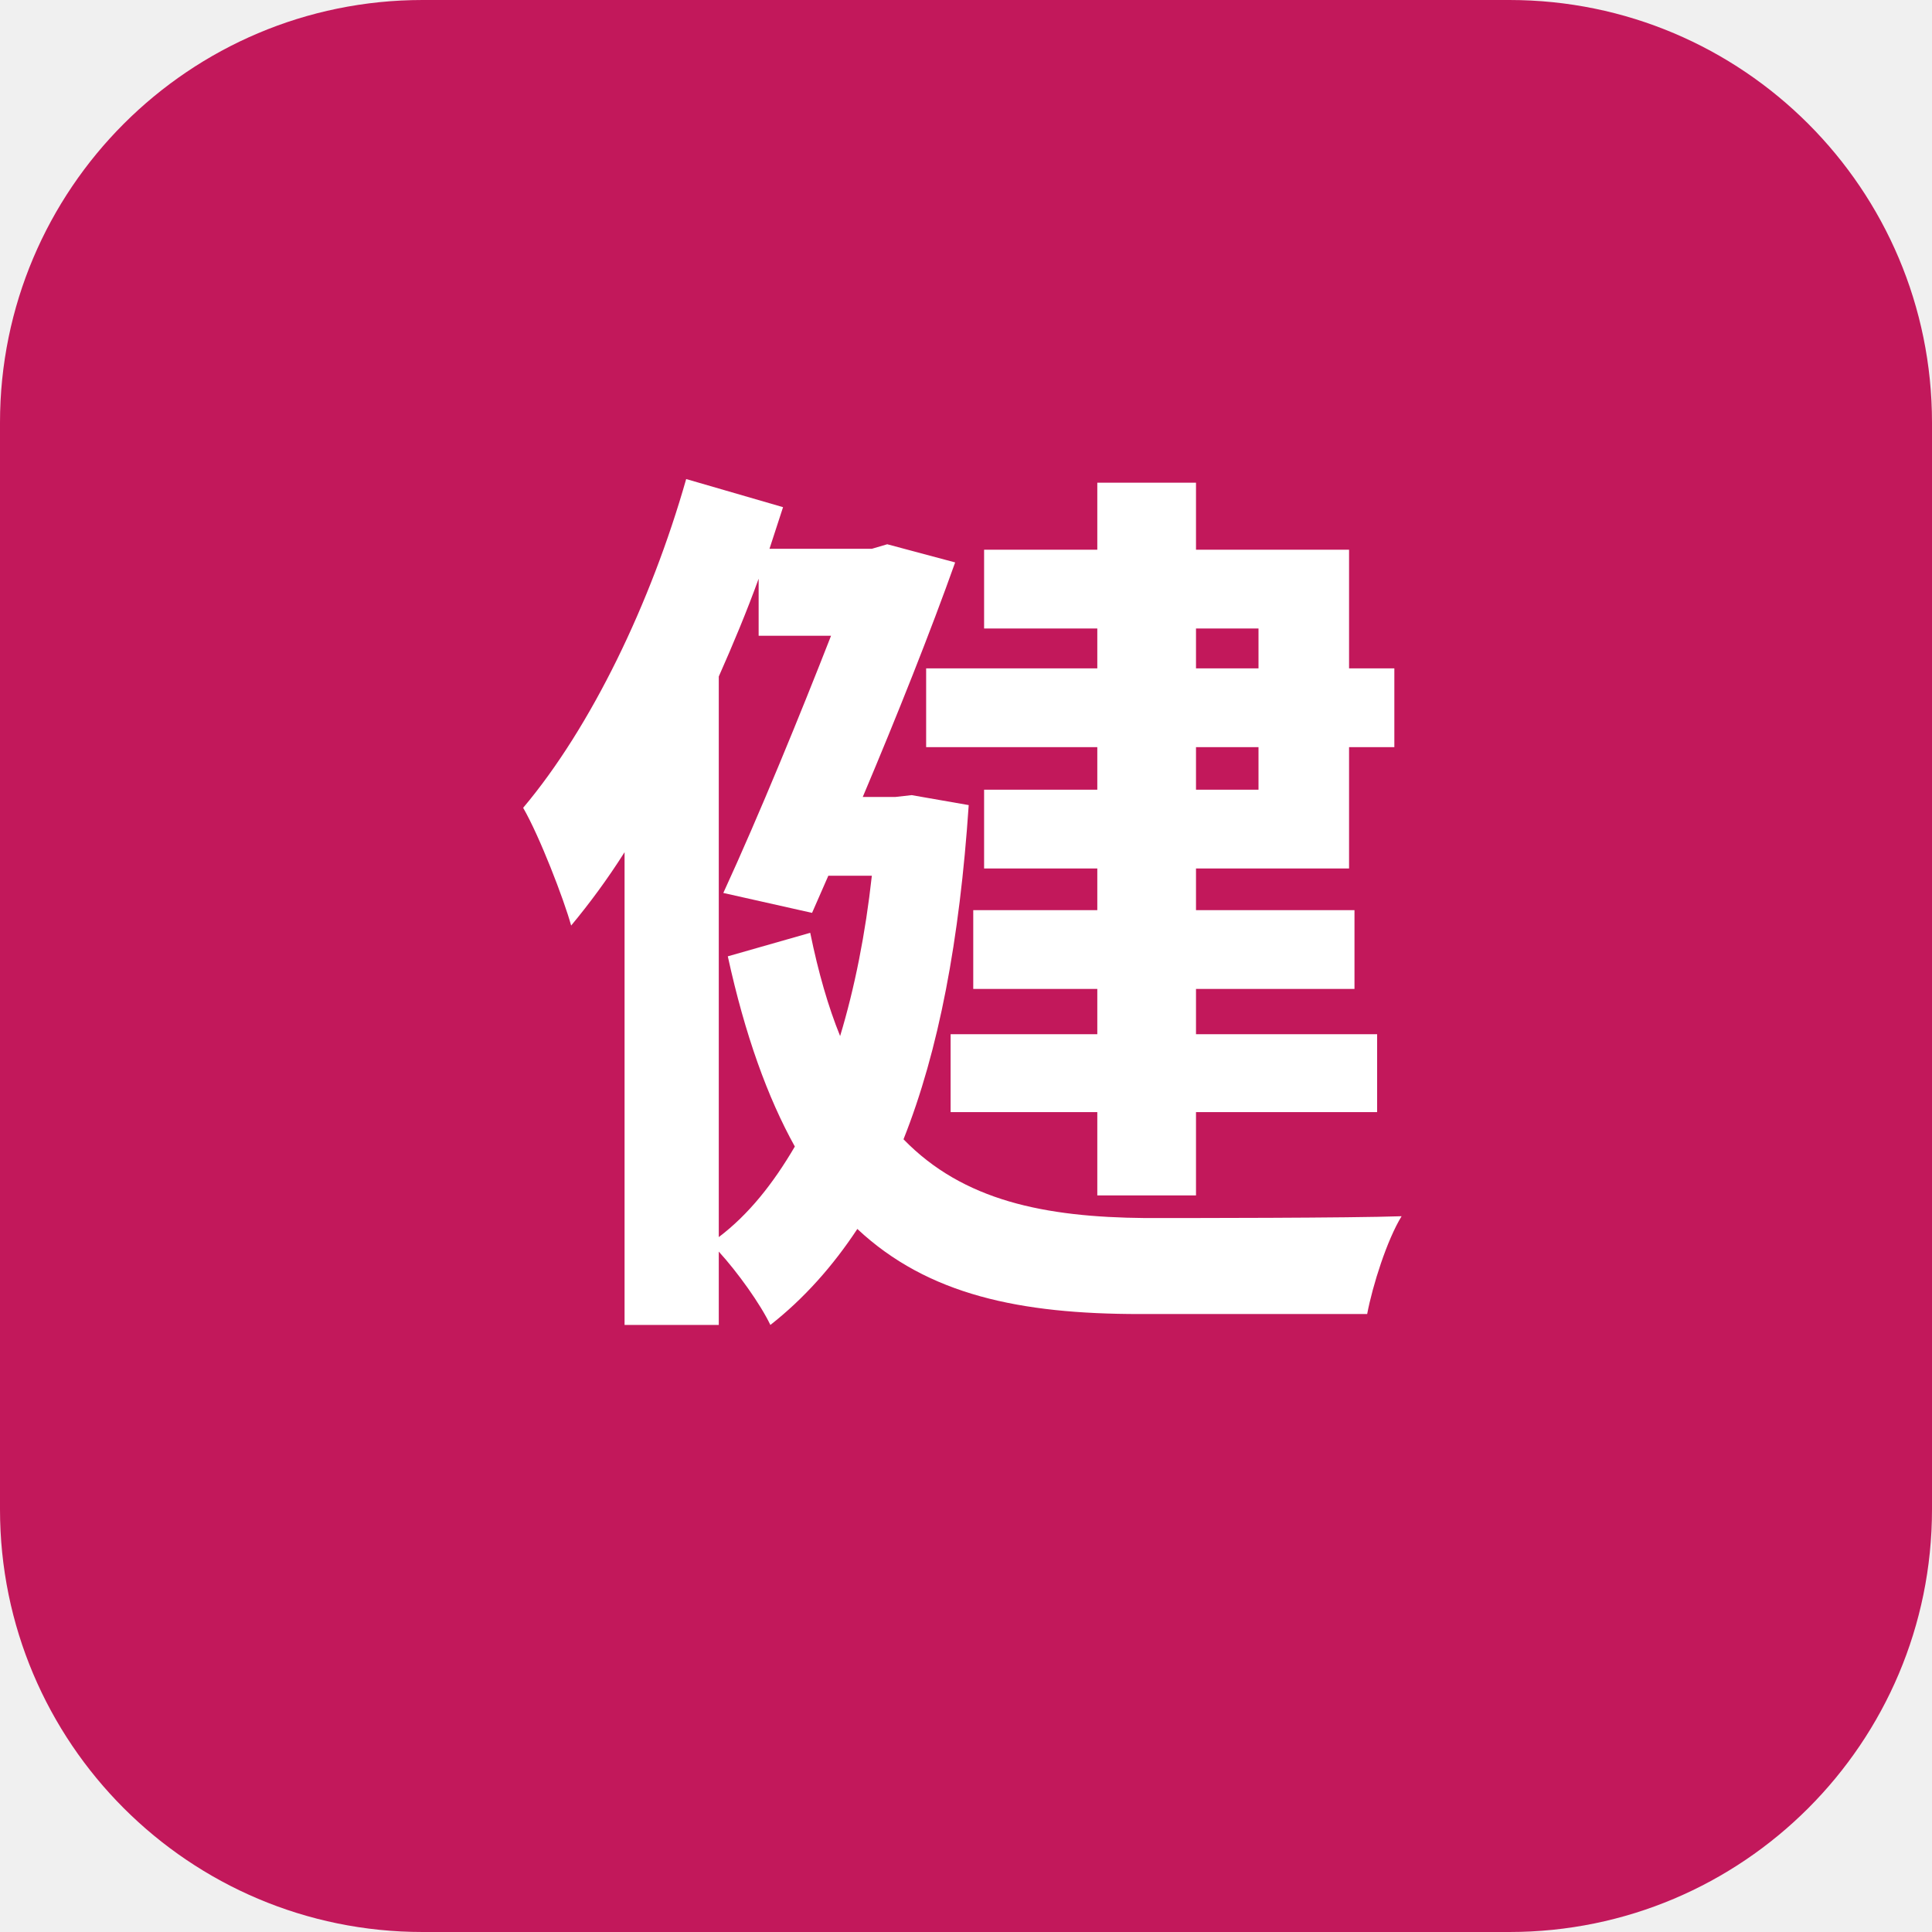
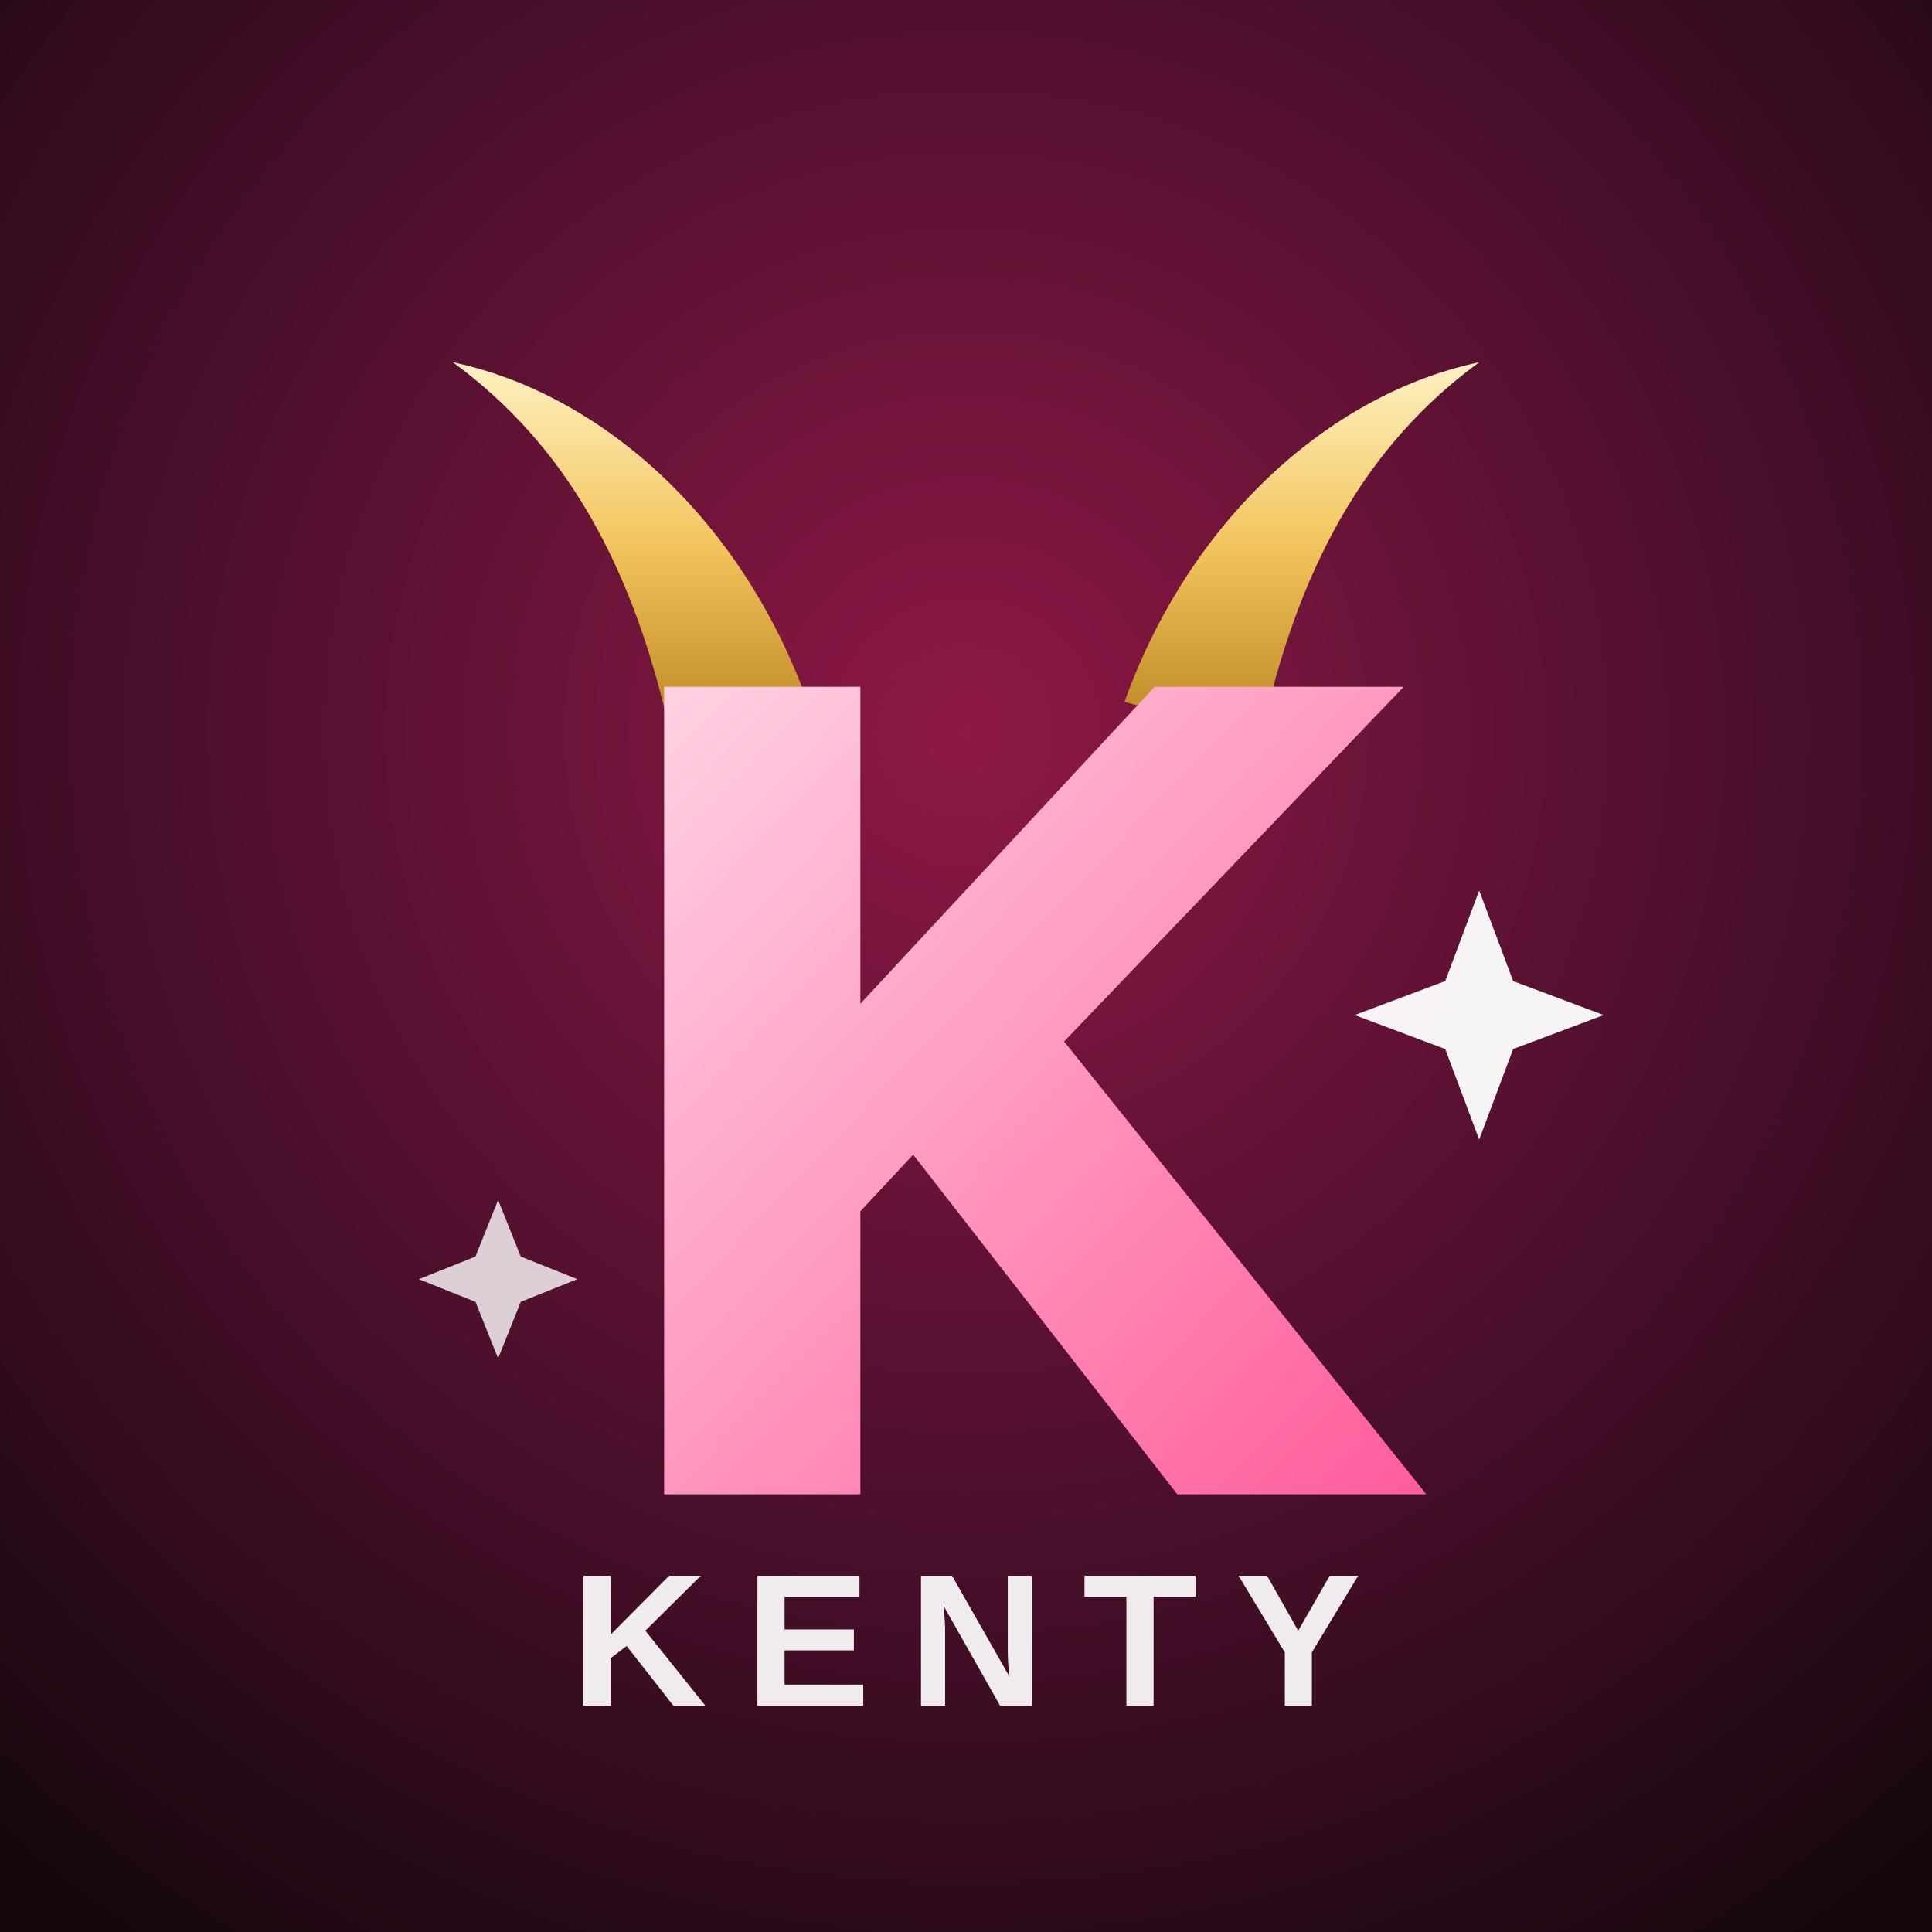
<svg xmlns="http://www.w3.org/2000/svg" viewBox="0 0 512 512">
-   <rect width="512" height="512" rx="112" fill="#c2185b" />
-   <text x="256" y="330" font-size="240" text-anchor="middle" fill="#fff" font-family="sans-serif" font-weight="700">健</text>
+   <defs>
+     <radialGradient id="bg" cx="50%" cy="38%" r="75%">
+       <stop offset="0" stop-color="#8e1846" />
+       <stop offset=".55" stop-color="#4a0f2b" />
+       <stop offset="1" stop-color="#16070e" />
+     </radialGradient>
+     <linearGradient id="gold" x1="0" y1="0" x2="0" y2="1">
+       <stop offset="0" stop-color="#fff1c2" />
+       <stop offset=".5" stop-color="#f1c35a" />
+       <stop offset="1" stop-color="#b9831f" />
+     </linearGradient>
+     <linearGradient id="pink" x1="0" y1="0" x2="1" y2="1">
+       <stop offset="0" stop-color="#ffd1e3" />
+       <stop offset="1" stop-color="#ff5c9a" />
+     </linearGradient>
+   </defs>
+   <rect width="512" height="512" fill="url(#bg)" />
+   <path d="M178 196 C 168 150, 150 118, 120 96 C 158 104, 196 136, 214 186 Z" fill="url(#gold)" />
+   <path d="M334 196 C 344 150, 362 118, 392 96 C 354 104, 316 136, 298 186 Z" fill="url(#gold)" />
+   <path d="M176 182 h52 v84 l78 -84 h66 l-90 94 l96 120 h-66 l-70 -90 l-14 15 v75 h-52 z" fill="url(#pink)" />
+   <path d="M392 236 l9 24 l24 9 l-24 9 l-9 24 l-9 -24 l-24 -9 l24 -9 z" fill="#fff" opacity=".95" />
+   <path d="M132 318 l6 15 l15 6 l-15 6 l-6 15 l-6 -15 l-15 -6 l15 -6 z" fill="#fff" opacity=".8" />
+   <text x="256" y="452" text-anchor="middle" font-family="Helvetica Neue, Arial, sans-serif" font-weight="800" font-size="50" letter-spacing="10" fill="#fff" opacity=".92">KENTY</text>
</svg>
